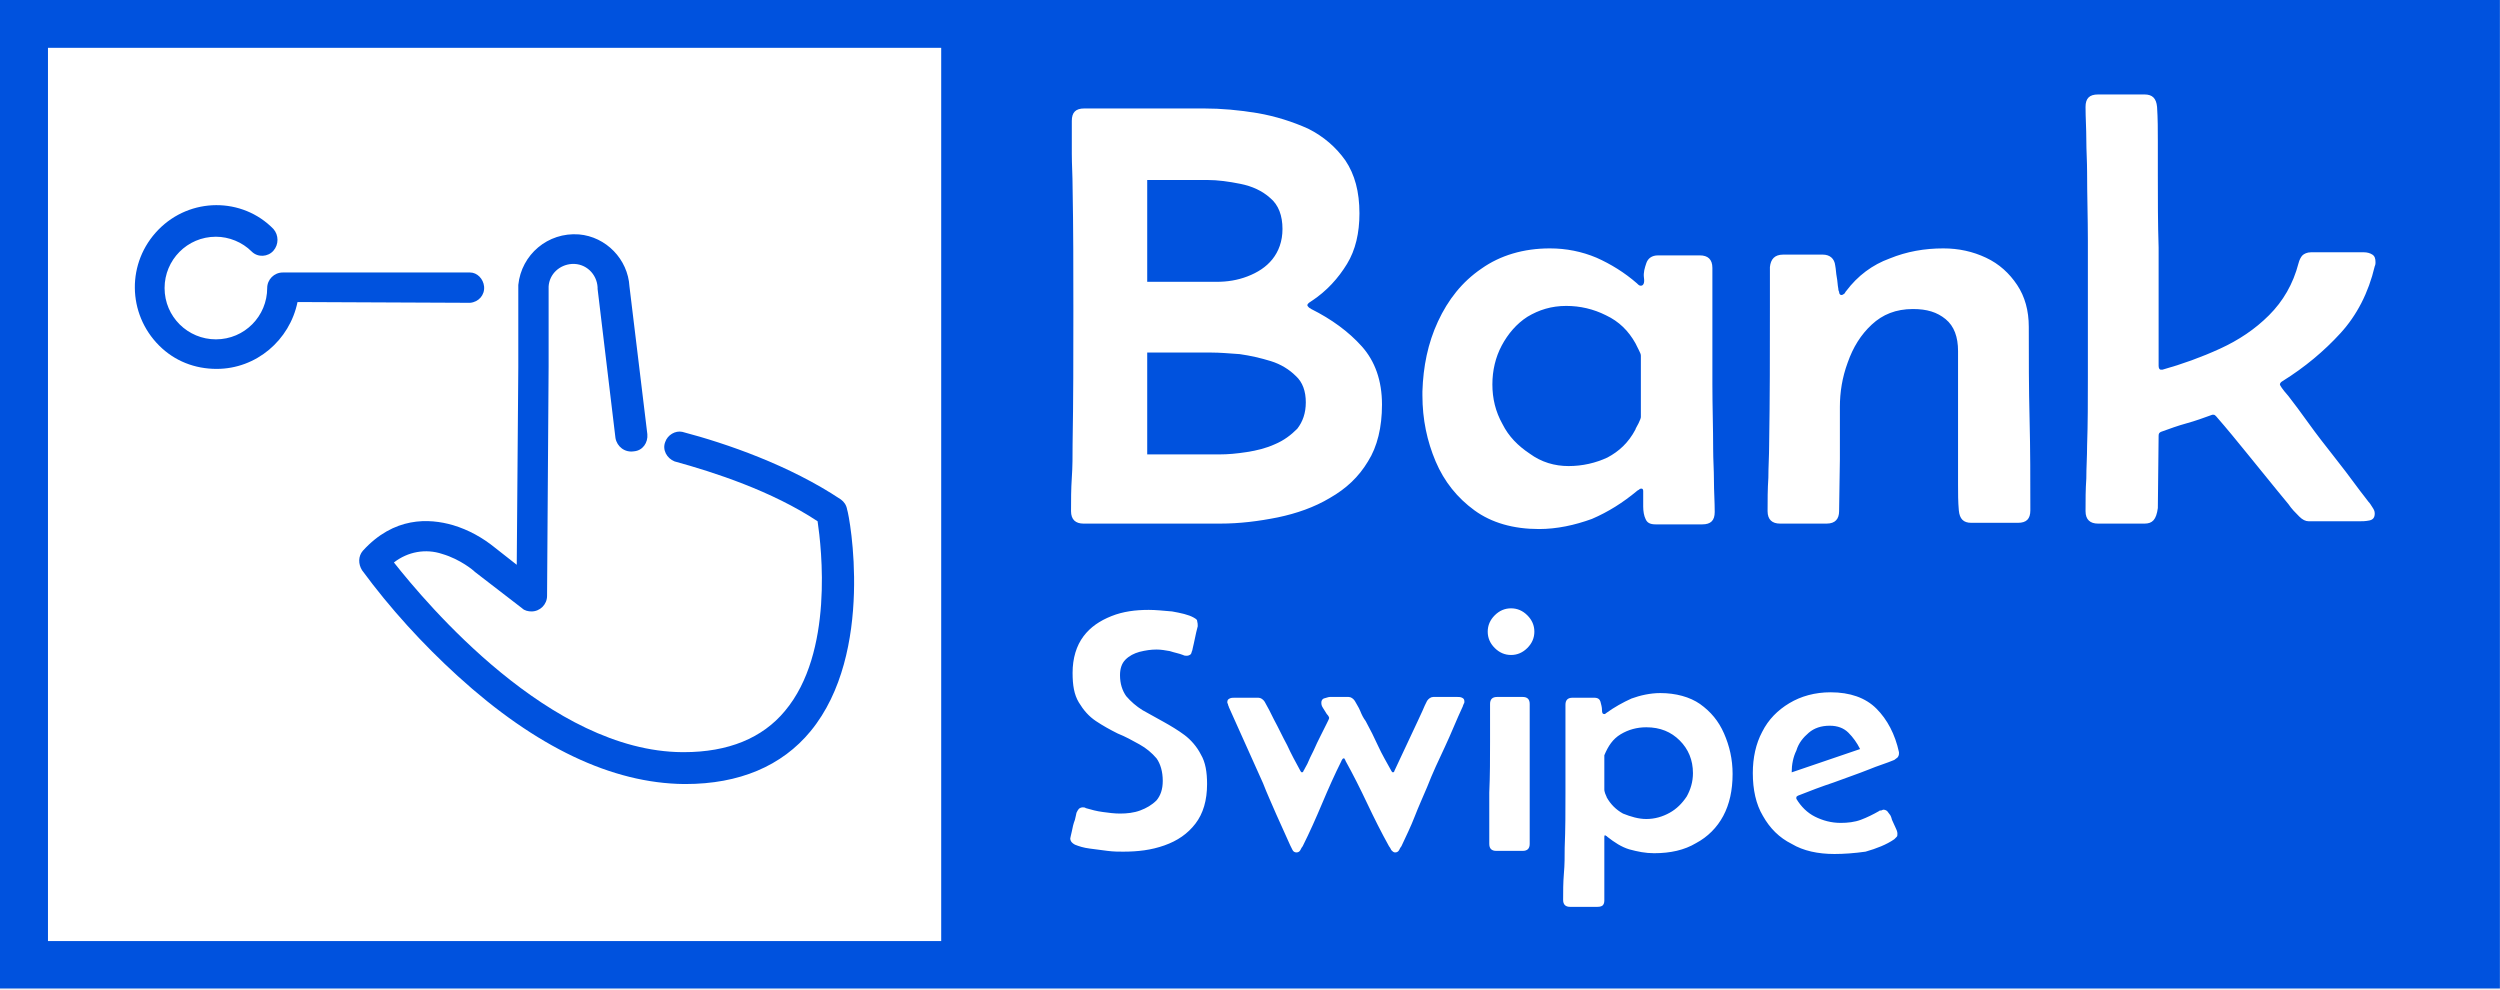
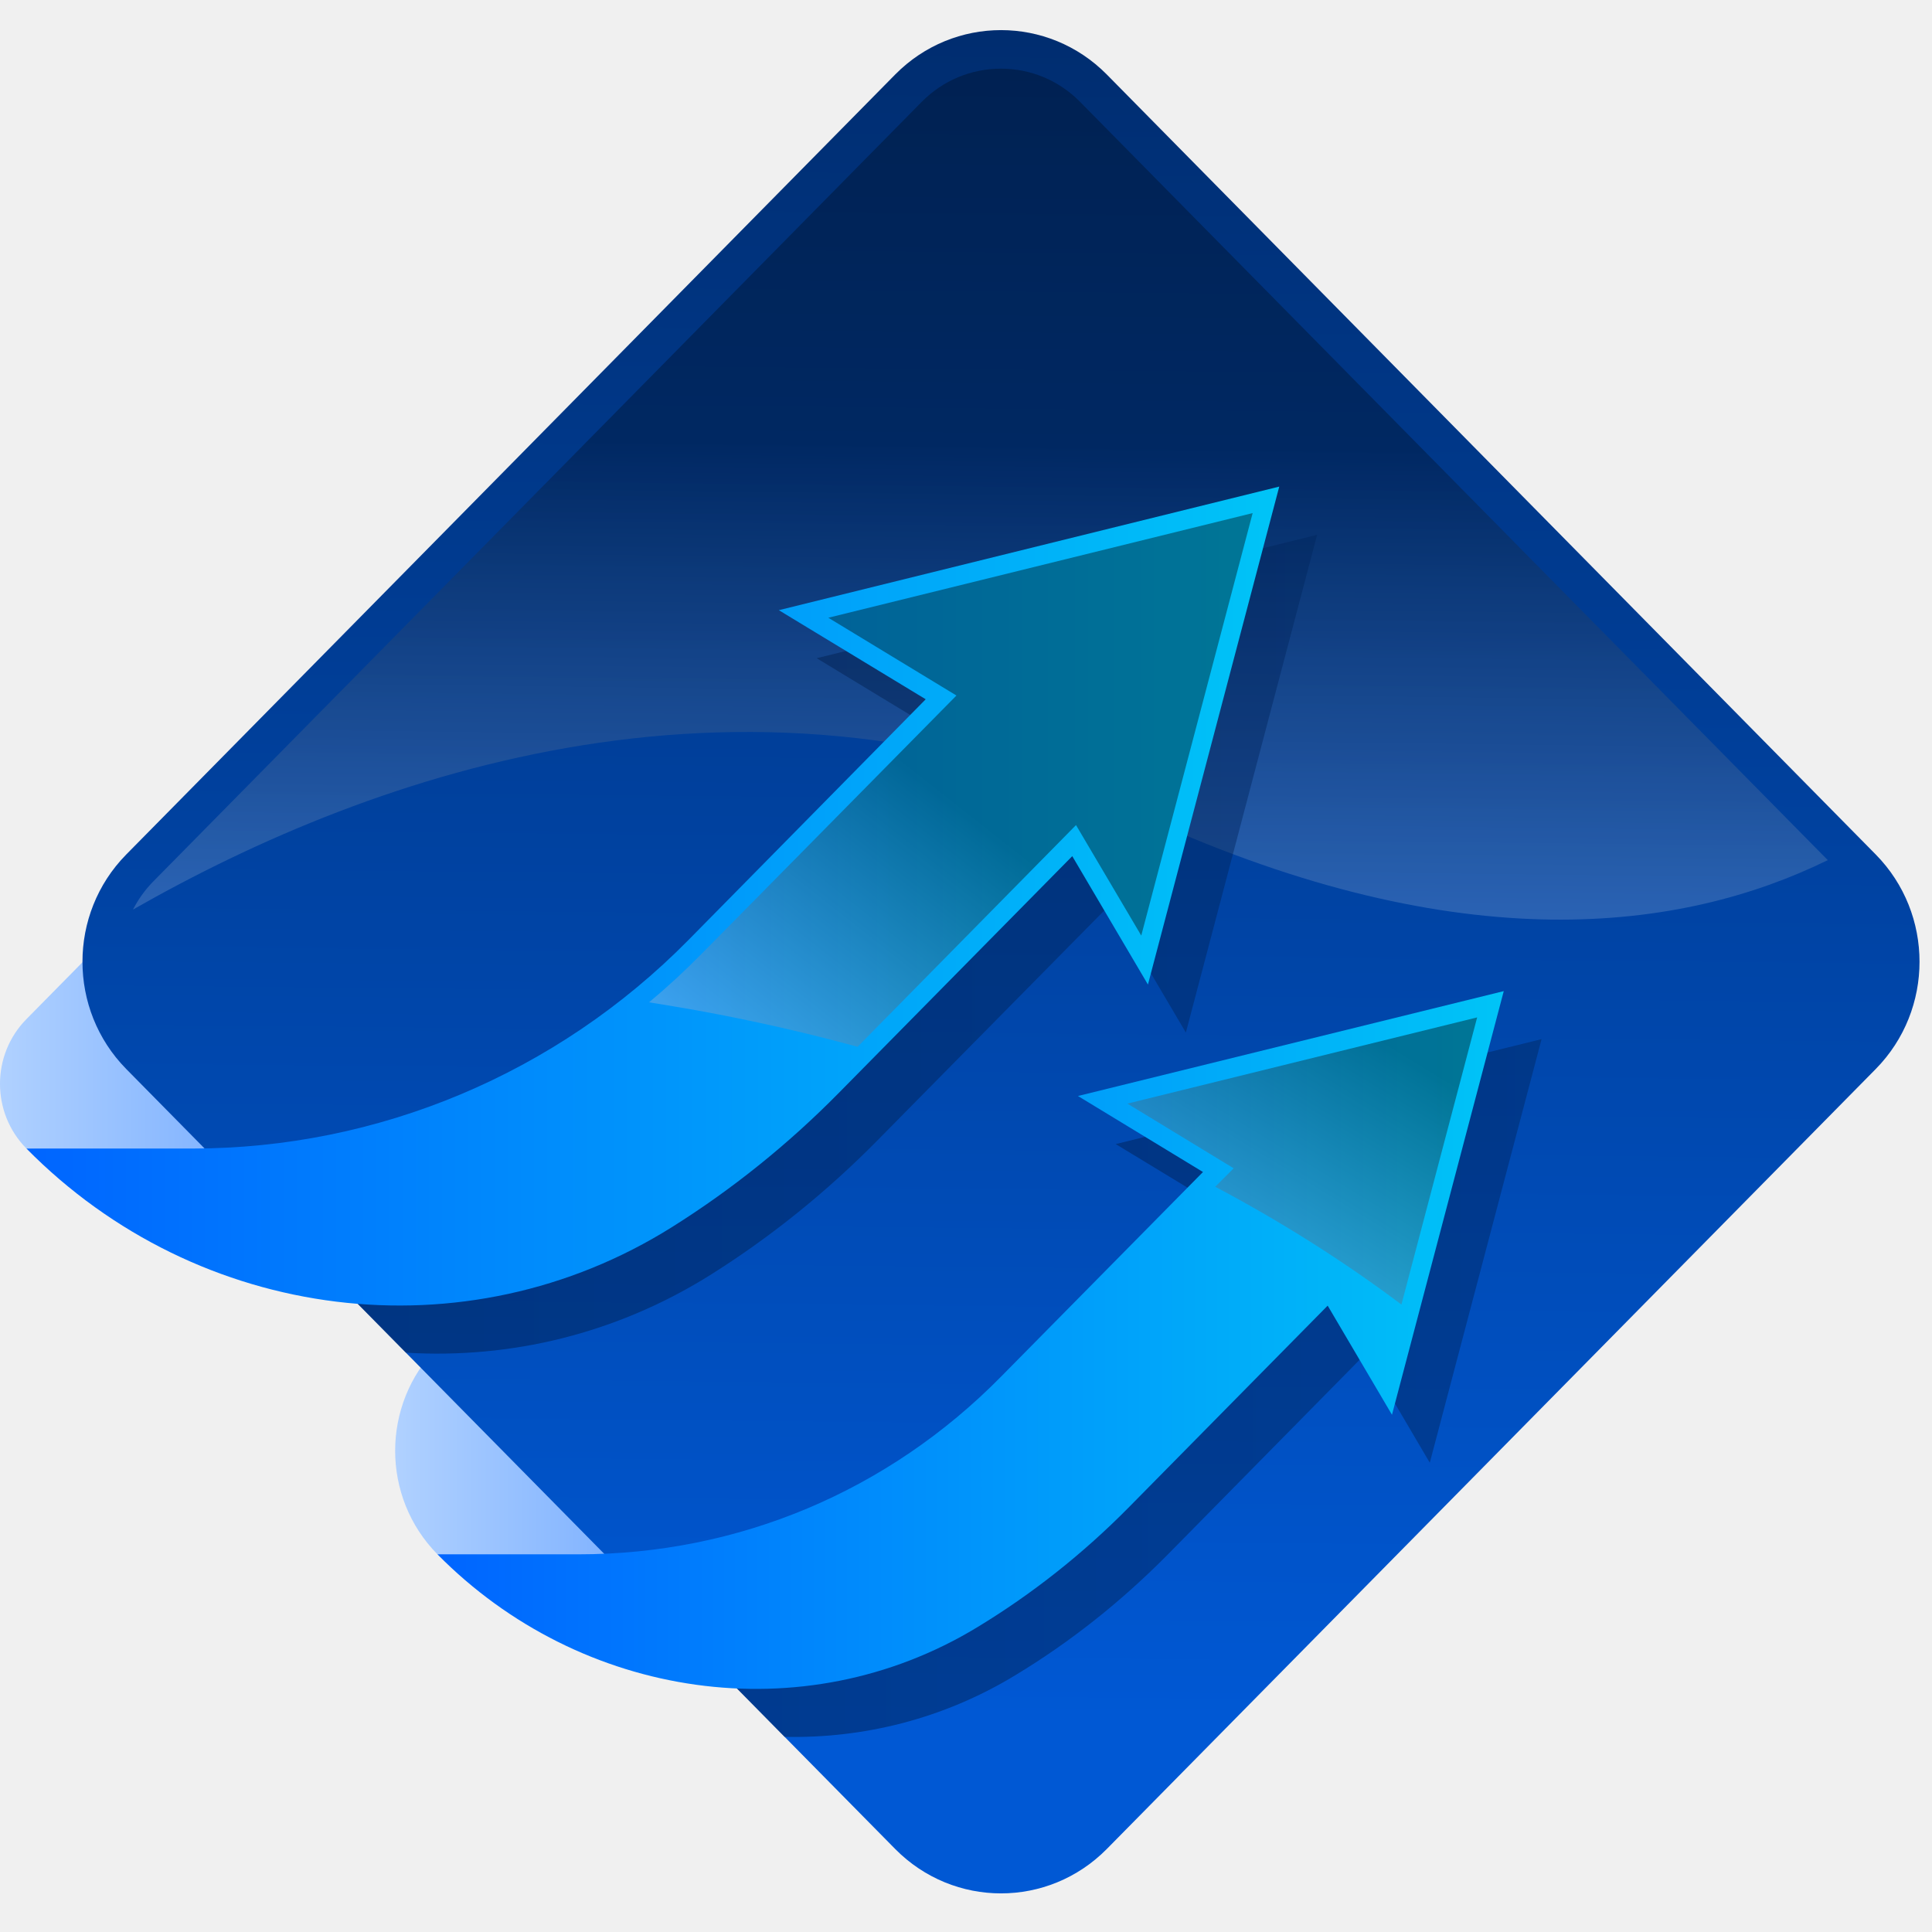
- <svg xmlns="http://www.w3.org/2000/svg" version="1.1" id="Layer_1" x="0px" y="0px" viewBox="0 0 310.1 122.7" style="enable-background:new 0 0 310.1 122.7;" xml:space="preserve">
-   <style type="text/css">
- 	.st0{fill:#0052DE;}
- 	.st1{fill:none;}
- 	.st2{fill:#FFFFFF;}
- </style>
-   <g>
-     <g transform="translate(10 2.268)scale(.96429)">
-       <rect x="-10.4" y="-2.4" class="st0" width="321.6" height="127.2" />
-       <rect x="127.8" y="17.4" class="st1" width="166.9" height="88.1" />
-       <path class="st2" d="M127.5,13.2c0-1.1,0.5-1.6,1.6-1.6h15.4c2.2,0,4.5,0.2,6.9,0.6c2.3,0.4,4.5,1.1,6.5,2c2,1,3.6,2.4,4.8,4.1    c1.2,1.8,1.8,4,1.8,6.8c0,2.5-0.5,4.7-1.6,6.5s-2.6,3.5-4.6,4.8l-0.3,0.2c-0.1,0.1-0.2,0.2-0.2,0.3c0,0.1,0.1,0.2,0.2,0.3    c0.1,0.1,0.2,0.1,0.3,0.2c2.6,1.3,4.8,2.9,6.5,4.8c1.7,1.9,2.6,4.4,2.6,7.5c0,2.9-0.6,5.4-1.8,7.3c-1.2,2-2.8,3.5-4.9,4.7    c-2,1.2-4.3,2-6.7,2.5c-2.5,0.5-4.9,0.8-7.4,0.8H129c-1,0-1.6-0.5-1.6-1.6c0-1.4,0-2.8,0.1-4.3c0.1-1.4,0.1-2.9,0.1-4.3    c0.1-5.7,0.1-11.4,0.1-17.1c0-5.3,0-10.7-0.1-16c0-1.4-0.1-2.9-0.1-4.3C127.5,16,127.5,14.6,127.5,13.2 M137.2,33.9h8.9    c1.4,0,2.7-0.2,4-0.7c1.3-0.5,2.4-1.2,3.2-2.2c0.8-1,1.3-2.3,1.3-3.9c0-1.7-0.5-3.1-1.6-4c-1-0.9-2.3-1.5-3.8-1.8    c-1.5-0.3-2.9-0.5-4.3-0.5h-7.7c0,2.2,0,4.4,0,6.6V33.9z M137.2,56.1h9.3c1.1,0,2.2-0.1,3.5-0.3c1.3-0.2,2.5-0.5,3.6-1    c1.2-0.5,2.1-1.2,2.9-2c0.7-0.9,1.1-2,1.1-3.4c0-1.4-0.4-2.6-1.3-3.4c-0.8-0.8-1.9-1.5-3.2-1.9c-1.3-0.4-2.6-0.7-4-0.9    c-1.4-0.1-2.6-0.2-3.6-0.2h-8.3v6.5C137.2,51.7,137.2,53.9,137.2,56.1 M187.6,65.7c-3.3,0-6.1-0.8-8.3-2.4c-2.2-1.6-3.9-3.7-5-6.3    c-1.1-2.6-1.7-5.4-1.7-8.5V48c0.1-3.2,0.7-6.2,2-9c1.3-2.8,3.1-5.1,5.6-6.8c2.4-1.7,5.4-2.6,8.8-2.6c2.1,0,4.1,0.4,6,1.2    c1.8,0.8,3.6,1.9,5.2,3.3c0.2,0.2,0.3,0.3,0.5,0.3c0.3,0,0.5-0.3,0.4-1s0.1-1.3,0.3-1.9c0.2-0.6,0.7-1,1.5-1h5.4    c1,0,1.6,0.5,1.6,1.6c0,1.1,0,2.2,0,3.3c0,1.1,0,2.2,0,3.3c0,2.8,0,5.6,0,8.4c0,2.8,0.1,5.6,0.1,8.4c0,1.3,0.1,2.6,0.1,4    c0,1.3,0.1,2.7,0.1,4c0,1.1-0.5,1.6-1.6,1.6h-6c-0.7,0-1.1-0.2-1.3-0.7c-0.2-0.4-0.3-1-0.3-1.6c0-0.6,0-1.2,0-1.6    c0-0.1,0-0.2,0-0.4c0-0.2-0.1-0.3-0.2-0.3c-0.1,0-0.2,0-0.3,0.1c-0.1,0.1-0.2,0.1-0.3,0.2c-1.8,1.5-3.7,2.7-5.8,3.6    C192.2,65.2,189.9,65.7,187.6,65.7 M191.4,57.6c1.8,0,3.5-0.4,5-1.1c1.5-0.8,2.7-1.9,3.6-3.6c0-0.1,0.2-0.4,0.4-0.8    c0.2-0.4,0.3-0.7,0.3-0.8c0-0.9,0-1.8,0-2.7c0-0.9,0-1.8,0-2.6c0-0.4,0-0.9,0-1.3c0-0.5,0-0.9,0-1.3c0-0.2-0.1-0.4-0.3-0.8    c-0.2-0.4-0.3-0.6-0.4-0.8c-0.9-1.6-2.1-2.8-3.8-3.6c-1.6-0.8-3.3-1.2-5.1-1.2c-1.9,0-3.5,0.5-5,1.4c-1.4,0.9-2.5,2.2-3.3,3.7    c-0.8,1.5-1.2,3.2-1.2,5s0.4,3.5,1.3,5.1c0.8,1.6,2,2.8,3.5,3.8C187.9,57.1,189.6,57.6,191.4,57.6 M219,30.4h5.1    c0.9,0,1.5,0.5,1.6,1.4c0.1,0.5,0.1,1,0.2,1.5c0.1,0.5,0.1,1,0.2,1.5c0,0.1,0,0.2,0.1,0.4c0,0.2,0.1,0.4,0.3,0.4    c0.1,0,0.3-0.1,0.4-0.2c0.1-0.2,0.2-0.3,0.2-0.3c1.5-2,3.4-3.4,5.6-4.2c2.2-0.9,4.5-1.3,6.9-1.3c2,0,3.8,0.4,5.5,1.2    c1.7,0.8,3,2,4,3.5c1,1.5,1.5,3.3,1.5,5.4c0,3.9,0,7.9,0.1,11.8c0.1,4,0.1,7.9,0.1,11.8c0,1.1-0.5,1.6-1.6,1.6h-6    c-1,0-1.5-0.5-1.6-1.6c-0.1-1.1-0.1-2.2-0.1-3.3c0-1.1,0-2.2,0-3.3c0-2.3,0-4.7,0-7v-6.9c0-1.8-0.5-3.2-1.6-4.1s-2.4-1.3-4.2-1.3    c-2.2,0-3.9,0.7-5.3,2c-1.4,1.3-2.4,2.9-3.1,4.9c-0.7,1.9-1,3.8-1,5.7c0,2.2,0,4.5,0,6.7l-0.1,6.7c0,1-0.5,1.6-1.6,1.6h-6    c-1,0-1.6-0.5-1.6-1.6c0-1.4,0-2.8,0.1-4.3c0-1.4,0.1-2.8,0.1-4.2c0.1-5.9,0.1-11.9,0.1-17.8V32C217.4,31,217.9,30.4,219,30.4     M265.5,65h-6c-1,0-1.6-0.5-1.6-1.6c0-1.4,0-2.8,0.1-4.2c0-1.4,0.1-2.8,0.1-4.2c0.1-2.9,0.1-5.8,0.1-8.8c0-2.9,0-5.8,0-8.8    c0-2.9,0-5.8,0-8.8c0-2.9-0.1-5.8-0.1-8.8c0-1.4-0.1-2.8-0.1-4.2c0-1.4-0.1-2.8-0.1-4.2c0-1.1,0.5-1.6,1.6-1.6h6    c1,0,1.5,0.5,1.6,1.6c0.1,1.5,0.1,3,0.1,4.4c0,1.5,0,3,0,4.4c0,3.1,0,6.2,0.1,9.3c0,3.1,0,6.2,0,9.3v5.9c0,0.3,0.1,0.5,0.3,0.5    c0.1,0,0.2,0,0.2,0c2.5-0.7,5-1.6,7.4-2.7c2.4-1.1,4.5-2.5,6.3-4.3c1.8-1.8,3.1-4,3.8-6.7c0.1-0.4,0.3-0.8,0.5-1s0.6-0.4,1.1-0.4    h6.8c0.4,0,0.8,0.1,1.1,0.3c0.3,0.2,0.4,0.5,0.4,1c0,0.1,0,0.3-0.1,0.5c-0.8,3.4-2.3,6.3-4.4,8.6c-2.1,2.3-4.6,4.4-7.5,6.2    c-0.2,0.1-0.3,0.3-0.3,0.4c0,0.1,0.3,0.6,1.1,1.5c0.7,0.9,1.6,2.1,2.6,3.5c1,1.4,2.1,2.8,3.2,4.2c1.1,1.4,2.1,2.7,2.9,3.8    s1.4,1.8,1.6,2.1c0.2,0.2,0.3,0.4,0.5,0.7c0.2,0.3,0.3,0.5,0.3,0.8c0,0.5-0.2,0.8-0.7,0.9c-0.5,0.1-0.9,0.1-1.2,0.1h-6.6    c-0.4,0-0.8-0.2-1.2-0.6c-0.5-0.5-1-1-1.4-1.6c-0.5-0.6-0.9-1.1-1.4-1.7c-1.3-1.6-2.6-3.2-3.9-4.8c-1.3-1.6-2.6-3.2-4-4.8    c-0.1-0.1-0.2-0.2-0.3-0.2c-0.1,0-0.1,0-0.2,0c-1.1,0.4-2.2,0.8-3.3,1.1c-1.1,0.3-2.2,0.7-3.3,1.1c-0.2,0.1-0.3,0.2-0.3,0.5    l-0.1,9.3C267,64.5,266.5,65,265.5,65 M143.7,78.2c0,0.1-0.1,0.3-0.2,0.8c-0.1,0.5-0.2,0.9-0.3,1.4c-0.1,0.5-0.2,0.8-0.2,0.9    c-0.1,0.2-0.1,0.4-0.2,0.5s-0.3,0.2-0.5,0.2c-0.2,0-0.3,0-0.5-0.1c-0.5-0.2-1.1-0.3-1.7-0.5c-0.6-0.1-1.1-0.2-1.7-0.2    c-0.7,0-1.4,0.1-2.2,0.3c-0.7,0.2-1.3,0.5-1.8,1c-0.5,0.5-0.7,1.2-0.7,2c0,1.1,0.3,2,0.8,2.7c0.6,0.7,1.3,1.3,2.1,1.8    c0.9,0.5,1.8,1,2.7,1.5s1.9,1.1,2.7,1.7s1.6,1.5,2.1,2.5c0.6,1,0.8,2.3,0.8,3.8c0,2.1-0.5,3.8-1.5,5.1c-1,1.3-2.3,2.2-4,2.8    c-1.7,0.6-3.4,0.8-5.3,0.8c-0.6,0-1.2,0-2-0.1c-0.8-0.1-1.5-0.2-2.3-0.3c-0.8-0.1-1.4-0.3-1.9-0.5c-0.2-0.1-0.3-0.2-0.4-0.3    c-0.1-0.1-0.2-0.3-0.2-0.5c0-0.1,0.1-0.4,0.2-0.9c0.1-0.5,0.2-1,0.4-1.5c0.1-0.5,0.2-0.8,0.2-0.9c0.1-0.2,0.2-0.4,0.3-0.5    c0.1-0.1,0.3-0.2,0.5-0.2c0.1,0,0.3,0,0.4,0.1c0.7,0.2,1.4,0.4,2.2,0.5c0.7,0.1,1.5,0.2,2.2,0.2c0.9,0,1.8-0.1,2.6-0.4    c0.8-0.3,1.5-0.7,2.1-1.3c0.5-0.6,0.8-1.4,0.8-2.5c0-1.2-0.3-2.2-0.8-2.9c-0.6-0.7-1.3-1.3-2.2-1.8c-0.9-0.5-1.8-1-2.8-1.4    c-1-0.5-1.9-1-2.8-1.6c-0.9-0.6-1.6-1.4-2.2-2.4c-0.6-1-0.8-2.2-0.8-3.8c0-1.9,0.5-3.5,1.4-4.7c0.9-1.2,2.1-2,3.6-2.6    c1.5-0.6,3.1-0.8,4.8-0.8c0.9,0,1.8,0.1,3,0.2c1.1,0.2,2.1,0.4,2.8,0.8c0.2,0.1,0.3,0.2,0.4,0.3C143.7,77.8,143.7,78,143.7,78.2     M160.7,87.3h2.4c0.3,0,0.6,0.2,0.8,0.5c0.2,0.4,0.5,0.8,0.7,1.3c0.2,0.5,0.4,0.9,0.7,1.3c0.6,1.1,1.1,2.1,1.6,3.2    c0.5,1.1,1.1,2.1,1.7,3.2c0.1,0.2,0.2,0.2,0.2,0.2c0.1,0,0.2-0.1,0.2-0.2c0.5-1.1,1-2.1,1.5-3.2c0.5-1.1,1-2.1,1.5-3.2    c0.2-0.4,0.4-0.9,0.6-1.3c0.2-0.5,0.4-0.9,0.6-1.3c0.2-0.3,0.5-0.5,0.8-0.5h3.1c0.2,0,0.4,0,0.6,0.1c0.2,0.1,0.3,0.2,0.3,0.5    c0,0.1,0,0.2-0.1,0.3c0,0.1-0.1,0.2-0.1,0.3c-0.8,1.7-1.5,3.5-2.3,5.2c-0.8,1.7-1.6,3.4-2.3,5.2c-0.5,1.2-1.1,2.5-1.6,3.8    c-0.5,1.3-1.1,2.5-1.7,3.8c-0.1,0.1-0.2,0.3-0.3,0.5c-0.1,0.2-0.3,0.3-0.5,0.3c-0.2,0-0.3-0.1-0.5-0.3c-0.1-0.2-0.2-0.4-0.3-0.5    c-1-1.8-1.9-3.6-2.8-5.5c-0.9-1.9-1.8-3.7-2.8-5.5c0,0,0-0.1-0.1-0.2c0-0.1-0.1-0.1-0.1-0.1c-0.1,0-0.1,0-0.2,0.1    c0,0.1-0.1,0.1-0.1,0.2c-0.9,1.8-1.7,3.6-2.5,5.5c-0.8,1.9-1.6,3.7-2.5,5.5c-0.1,0.1-0.2,0.3-0.3,0.5c-0.1,0.2-0.3,0.3-0.5,0.3    c-0.2,0-0.4-0.1-0.5-0.3c-0.1-0.2-0.2-0.4-0.3-0.6c-0.6-1.3-1.2-2.7-1.8-4c-0.6-1.4-1.2-2.7-1.7-4c-0.7-1.6-1.5-3.3-2.2-4.9    c-0.7-1.6-1.5-3.3-2.2-4.9c0-0.1-0.1-0.2-0.1-0.3c0-0.1-0.1-0.2-0.1-0.3c0-0.3,0.1-0.4,0.3-0.5c0.2-0.1,0.4-0.1,0.6-0.1h3.1    c0.3,0,0.6,0.2,0.8,0.5c0.2,0.4,0.4,0.7,0.6,1.1l0.6,1.2c0.6,1.1,1.1,2.2,1.7,3.3c0.5,1.1,1.1,2.2,1.7,3.3    c0.1,0.2,0.2,0.2,0.2,0.2c0.1,0,0.2-0.1,0.2-0.2c0.1-0.1,0.2-0.4,0.5-0.9c0.2-0.5,0.5-1.1,0.8-1.7c0.3-0.7,0.6-1.3,0.9-1.9    c0.3-0.6,0.6-1.2,0.8-1.6c0.2-0.4,0.3-0.6,0.3-0.7c0-0.1-0.1-0.3-0.3-0.5c-0.2-0.3-0.3-0.5-0.5-0.8c-0.2-0.3-0.2-0.5-0.2-0.7    c0-0.2,0.1-0.4,0.3-0.5C160.3,87.4,160.5,87.3,160.7,87.3 M181,78.9c0-0.8,0.3-1.5,0.9-2.1c0.6-0.6,1.3-0.9,2.1-0.9    c0.8,0,1.5,0.3,2.1,0.9c0.6,0.6,0.9,1.3,0.9,2.1c0,0.8-0.3,1.5-0.9,2.1c-0.6,0.6-1.3,0.9-2.1,0.9c-0.8,0-1.5-0.3-2.1-0.9    C181.3,80.4,181,79.7,181,78.9 M181.3,93v-4.8c0-0.6,0.3-0.9,0.9-0.9h3.3c0.6,0,0.9,0.3,0.9,0.9c0,3,0,6,0,9c0,3,0,6,0,9    c0,0.6-0.3,0.9-0.9,0.9h-3.4c-0.6,0-0.9-0.3-0.9-0.9c0-2.2,0-4.4,0-6.6C181.3,97.4,181.3,95.2,181.3,93 M202.4,107.4    c-1.1,0-2.1-0.2-3.2-0.5c-1-0.3-1.9-0.9-2.8-1.6c0,0-0.1-0.1-0.1-0.1c-0.1,0-0.1-0.1-0.2-0.1s-0.1,0.1-0.1,0.2c0,0.1,0,0.2,0,0.2    c0,0.9,0,1.9,0,2.9s0,1.9,0,2.9c0,0.3,0,0.7,0,1.1c0,0.4,0,0.7,0,1.1c0,0.3-0.1,0.5-0.2,0.6c-0.1,0.1-0.3,0.2-0.7,0.2h-3.5    c-0.6,0-0.9-0.3-0.9-0.9c0-1.1,0-2.2,0.1-3.4c0.1-1.1,0.1-2.2,0.1-3.3c0.1-2.4,0.1-4.7,0.1-7.1c0-2.4,0-4.7,0-7.1    c0-0.7,0-1.4,0-2.1c0-0.7,0-1.4,0-2.1c0-0.6,0.3-0.9,0.9-0.9h2.8c0.5,0,0.7,0.2,0.8,0.5c0.1,0.4,0.2,0.7,0.2,1.1    c0,0.4,0.1,0.5,0.3,0.5c0.1,0,0.1,0,0.2-0.1c1.1-0.8,2.2-1.4,3.3-1.9c1.1-0.4,2.4-0.7,3.7-0.7c2,0,3.8,0.5,5.1,1.4    c1.4,1,2.4,2.2,3.1,3.8c0.7,1.6,1.1,3.3,1.1,5.2c0,2.1-0.4,3.9-1.2,5.4s-2,2.7-3.5,3.5C206.3,107,204.5,107.4,202.4,107.4     M201.4,103c1.1,0,2.1-0.3,3-0.8c0.9-0.5,1.6-1.2,2.2-2.1c0.5-0.9,0.8-1.9,0.8-3c0-1.7-0.6-3.1-1.7-4.2c-1.1-1.1-2.5-1.7-4.3-1.7    c-1.2,0-2.3,0.3-3.3,0.9c-1,0.6-1.6,1.5-2.1,2.7c0,0.7,0,1.4,0,2.2c0,0.7,0,1.4,0,2.2c0,0.1,0,0.2,0.1,0.5s0.2,0.4,0.2,0.5    c0.5,0.9,1.2,1.6,2.1,2.1C199.4,102.7,200.4,103,201.4,103 M225.6,107.5c-2.1,0-4-0.4-5.5-1.3c-1.6-0.8-2.8-2-3.7-3.6    c-0.9-1.5-1.3-3.4-1.3-5.5c0-2,0.4-3.8,1.2-5.3c0.8-1.6,2-2.8,3.5-3.7c1.5-0.9,3.3-1.4,5.3-1.4c2.5,0,4.5,0.7,5.9,2.1    c1.4,1.4,2.4,3.3,2.9,5.6c0,0,0,0.1,0,0.2c0,0.2-0.1,0.4-0.2,0.5c-0.1,0.1-0.3,0.2-0.4,0.3c-0.5,0.2-1,0.4-1.6,0.6    c-0.6,0.2-1.1,0.4-1.6,0.6c-1.5,0.6-3,1.1-4.6,1.7c-1.5,0.5-3.1,1.1-4.6,1.7c-0.1,0.1-0.2,0.1-0.2,0.2c0,0,0,0.1,0,0.2    c0.6,1,1.4,1.8,2.4,2.3c1,0.5,2.1,0.8,3.3,0.8c0.9,0,1.8-0.1,2.6-0.4c0.8-0.3,1.6-0.7,2.3-1.1c0.1-0.1,0.2-0.1,0.3-0.1    c0.1,0,0.2-0.1,0.3-0.1c0.2,0,0.4,0.1,0.5,0.2c0.1,0.1,0.2,0.3,0.3,0.4c0.1,0.1,0.2,0.3,0.3,0.7c0.2,0.4,0.3,0.7,0.5,1.1    c0.2,0.4,0.2,0.6,0.2,0.7c0,0.2,0,0.3-0.1,0.4s-0.2,0.2-0.3,0.3c-1,0.7-2.3,1.2-3.7,1.6C228.2,107.4,226.8,107.5,225.6,107.5     M220.1,97c1.5-0.5,2.9-1,4.4-1.5c1.5-0.5,2.9-1,4.4-1.5c-0.4-0.8-0.9-1.5-1.5-2.1c-0.6-0.6-1.4-0.9-2.4-0.9c-1.1,0-2,0.3-2.7,0.9    c-0.7,0.6-1.3,1.3-1.6,2.3C220.3,95,220.1,96,220.1,97" />
-       <rect x="-4.2" y="3.8" class="st2" width="114.9" height="114.9" />
-       <path class="st0" d="M93.9,91.7c-3.7,4.5-9.2,6.8-16.1,6.8h-0.2c-9.2-0.1-19-4.7-29.1-13.9c-4.5-4.1-8.7-8.7-12.3-13.6    c-0.5-0.8-0.5-1.8,0.1-2.5c4-4.4,8.5-4.2,11.6-3.3c2,0.6,3.8,1.6,5.4,2.9l2.8,2.2l0.2-25.4V34.5l0-0.2c0.4-3.9,3.8-6.8,7.8-6.5    c3.5,0.3,6.3,3.2,6.5,6.7l2.3,19c0.1,1.1-0.6,2.1-1.7,2.2C70,55.9,69,55.1,68.8,54l0,0l-2.3-19.2l0-0.2c-0.1-1.7-1.5-3.1-3.3-3    c-1.6,0.1-2.9,1.3-3,2.9v10.3L60,74.3c0,1.1-0.9,2-2,2c-0.4,0-0.9-0.1-1.2-0.4l-6.1-4.7l-0.1-0.1c0,0-1.7-1.5-4.1-2.2    c-2.1-0.7-4.4-0.3-6.2,1.1c4.2,5.3,20.1,24.3,37.1,24.4h0.2c5.7,0,10.1-1.8,13-5.3c6.3-7.5,4.7-21,4.2-24.4    c-5.9-3.9-13.3-6.3-18.4-7.7c-1-0.4-1.6-1.5-1.2-2.5c0.3-0.9,1.3-1.5,2.2-1.3c5.7,1.5,13.8,4.3,20.4,8.7c0.4,0.3,0.7,0.7,0.8,1.3    C98.9,64,102.2,81.6,93.9,91.7 M50.1,36.6c1.1-0.1,1.9-1,1.8-2.1c-0.1-1-0.9-1.8-1.8-1.8H26.4l-0.2,0l-0.2,0c-1.1,0-2,0.9-2,2    c0,0,0,0,0,0c0,3.6-2.9,6.6-6.6,6.6c-3.6,0-6.6-2.9-6.6-6.6c0-3.6,2.9-6.6,6.6-6.6c1.7,0,3.4,0.7,4.6,1.9c0.8,0.8,2.1,0.7,2.8-0.1    c0.7-0.8,0.7-2,0-2.8C20.8,23,14.1,23,10,27.2c-4.1,4.2-4,10.8,0.1,14.9c2,2,4.6,3,7.4,3c5.1,0,9.4-3.7,10.4-8.6L50.1,36.6z" />
-     </g>
+ <svg xmlns="http://www.w3.org/2000/svg" width="35" height="35" viewBox="0 0 35 35" fill="none">
+   <path d="M7.925 28.158C6.903 27.122 6.903 25.443 7.925 24.407L9.749 22.557L15.297 28.349L11.826 29.25L7.925 28.158Z" fill="url(#paint0_linear_3363_47878)" />
+   <path d="M0.479 20.807C-0.16 20.16 -0.16 19.11 0.479 18.462L3.05 15.854L8.357 21.237L0.479 20.807Z" fill="url(#paint1_linear_3363_47878)" />
+   <path d="M33.982 19.365L20.049 33.498C18.99 34.568 17.278 34.568 16.219 33.498L2.286 19.365C1.23 18.291 1.23 16.555 2.286 15.481L16.219 1.348C17.278 0.278 18.99 0.278 20.049 1.348L33.982 15.481C35.038 16.555 35.038 18.291 33.982 19.365Z" fill="url(#paint2_linear_3363_47878)" />
+   <path opacity="0.28" d="M33.112 15.582C30.465 16.879 26.474 17.405 20.798 14.836C13.626 11.593 6.809 13.967 2.409 16.478C2.502 16.297 2.622 16.126 2.773 15.972L16.703 1.84C17.085 1.456 17.594 1.244 18.133 1.244C18.673 1.244 19.182 1.456 19.564 1.843L33.112 15.582Z" fill="url(#paint3_linear_3363_47878)" />
+   <g opacity="0.44">
+     <path d="M27.927 18.825L25.902 26.499L24.74 24.523L21.144 28.173C20.305 29.02 19.381 29.753 18.387 30.352C17.094 31.137 15.647 31.496 14.213 31.465L11.79 29.006C14.447 28.856 16.919 27.741 18.817 25.816L22.481 22.103L20.212 20.726L27.927 18.825Z" fill="url(#paint4_linear_3363_47878)" />
+     <path d="M23.861 9.689L21.483 18.706L20.114 16.384L15.889 20.666C14.964 21.604 13.947 22.42 12.864 23.1C11.165 24.163 9.244 24.621 7.353 24.505L4.558 21.67C7.789 21.569 10.866 20.227 13.159 17.901L17.456 13.539L14.795 11.924L23.861 9.689Z" fill="url(#paint5_linear_3363_47878)" />
  </g>
+   <path d="M27.242 17.955L25.217 25.63L24.052 23.653L20.456 27.3C19.618 28.15 18.693 28.88 17.701 29.481C14.556 31.388 10.516 30.786 7.925 28.158H10.479C13.371 28.158 16.087 27.017 18.132 24.942L21.793 21.232L19.528 19.855L27.242 17.955Z" fill="url(#paint6_linear_3363_47878)" />
+   <path d="M23.175 8.815L20.796 17.836L19.425 15.51L15.199 19.796C14.275 20.734 13.26 21.548 12.175 22.229C8.437 24.576 3.587 23.96 0.479 20.807H3.48C6.852 20.807 10.086 19.448 12.471 17.03L16.77 12.668L14.109 11.054L23.175 8.815Z" fill="url(#paint7_linear_3363_47878)" />
+   <g opacity="0.5">
+     <path opacity="0.78" d="M26.76 18.431L25.388 23.633C24.367 22.866 23.239 22.148 22.015 21.499L22.349 21.165L20.424 19.993L26.76 18.431Z" fill="url(#paint8_linear_3363_47878)" />
+     <path opacity="0.78" d="M22.693 9.295L20.675 16.949L19.493 14.947L15.536 18.964C14.594 18.706 13.625 18.486 12.631 18.305C12.339 18.253 12.046 18.204 11.758 18.158C12.088 17.883 12.408 17.587 12.714 17.276L17.327 12.6L15.006 11.191L22.693 9.295Z" fill="url(#paint9_linear_3363_47878)" />
+   </g>
+   <defs>
+     <linearGradient id="paint0_linear_3363_47878" x1="7.159" y1="25.903" x2="15.297" y2="25.903" gradientUnits="userSpaceOnUse">
+       <stop stop-color="#B0D1FF" />
+       <stop offset="1" stop-color="#4F93FF" />
+     </linearGradient>
+     <linearGradient id="paint1_linear_3363_47878" x1="-0" y1="18.545" x2="8.357" y2="18.545" gradientUnits="userSpaceOnUse">
+       <stop stop-color="#B0D1FF" />
+       <stop offset="1" stop-color="#4F93FF" />
+     </linearGradient>
+     <linearGradient id="paint2_linear_3363_47878" x1="18.006" y1="31.096" x2="18.36" y2="-5.689" gradientUnits="userSpaceOnUse">
+       <stop stop-color="#0058D4" />
+       <stop offset="1" stop-color="#00245B" />
+     </linearGradient>
+     <linearGradient id="paint3_linear_3363_47878" x1="17.854" y1="8.043" x2="17.736" y2="17.864" gradientUnits="userSpaceOnUse">
+       <stop />
+       <stop offset="1" stop-color="#B0D1FF" />
+     </linearGradient>
+     <linearGradient id="paint4_linear_3363_47878" x1="11.79" y1="25.146" x2="27.927" y2="25.146" gradientUnits="userSpaceOnUse">
+       <stop stop-color="#001334" />
+       <stop offset="1" stop-color="#00245B" />
+     </linearGradient>
+     <linearGradient id="paint5_linear_3363_47878" x1="4.558" y1="17.106" x2="23.861" y2="17.106" gradientUnits="userSpaceOnUse">
+       <stop stop-color="#001334" />
+       <stop offset="1" stop-color="#00245B" />
+     </linearGradient>
+     <linearGradient id="paint6_linear_3363_47878" x1="7.925" y1="24.275" x2="27.242" y2="24.275" gradientUnits="userSpaceOnUse">
+       <stop stop-color="#0065FF" />
+       <stop offset="1" stop-color="#00C4F7" />
+     </linearGradient>
+     <linearGradient id="paint7_linear_3363_47878" x1="0.479" y1="16.233" x2="23.175" y2="16.233" gradientUnits="userSpaceOnUse">
+       <stop stop-color="#0065FF" />
+       <stop offset="1" stop-color="#00C4F7" />
+     </linearGradient>
+     <linearGradient id="paint8_linear_3363_47878" x1="24.758" y1="18.693" x2="20.955" y2="24.921" gradientUnits="userSpaceOnUse">
+       <stop />
+       <stop offset="1" stop-color="#B0D1FF" />
+     </linearGradient>
+     <linearGradient id="paint9_linear_3363_47878" x1="17.413" y1="14.629" x2="12.923" y2="20.32" gradientUnits="userSpaceOnUse">
+       <stop />
+       <stop offset="1" stop-color="#B0D1FF" />
+     </linearGradient>
+   </defs>
</svg>
